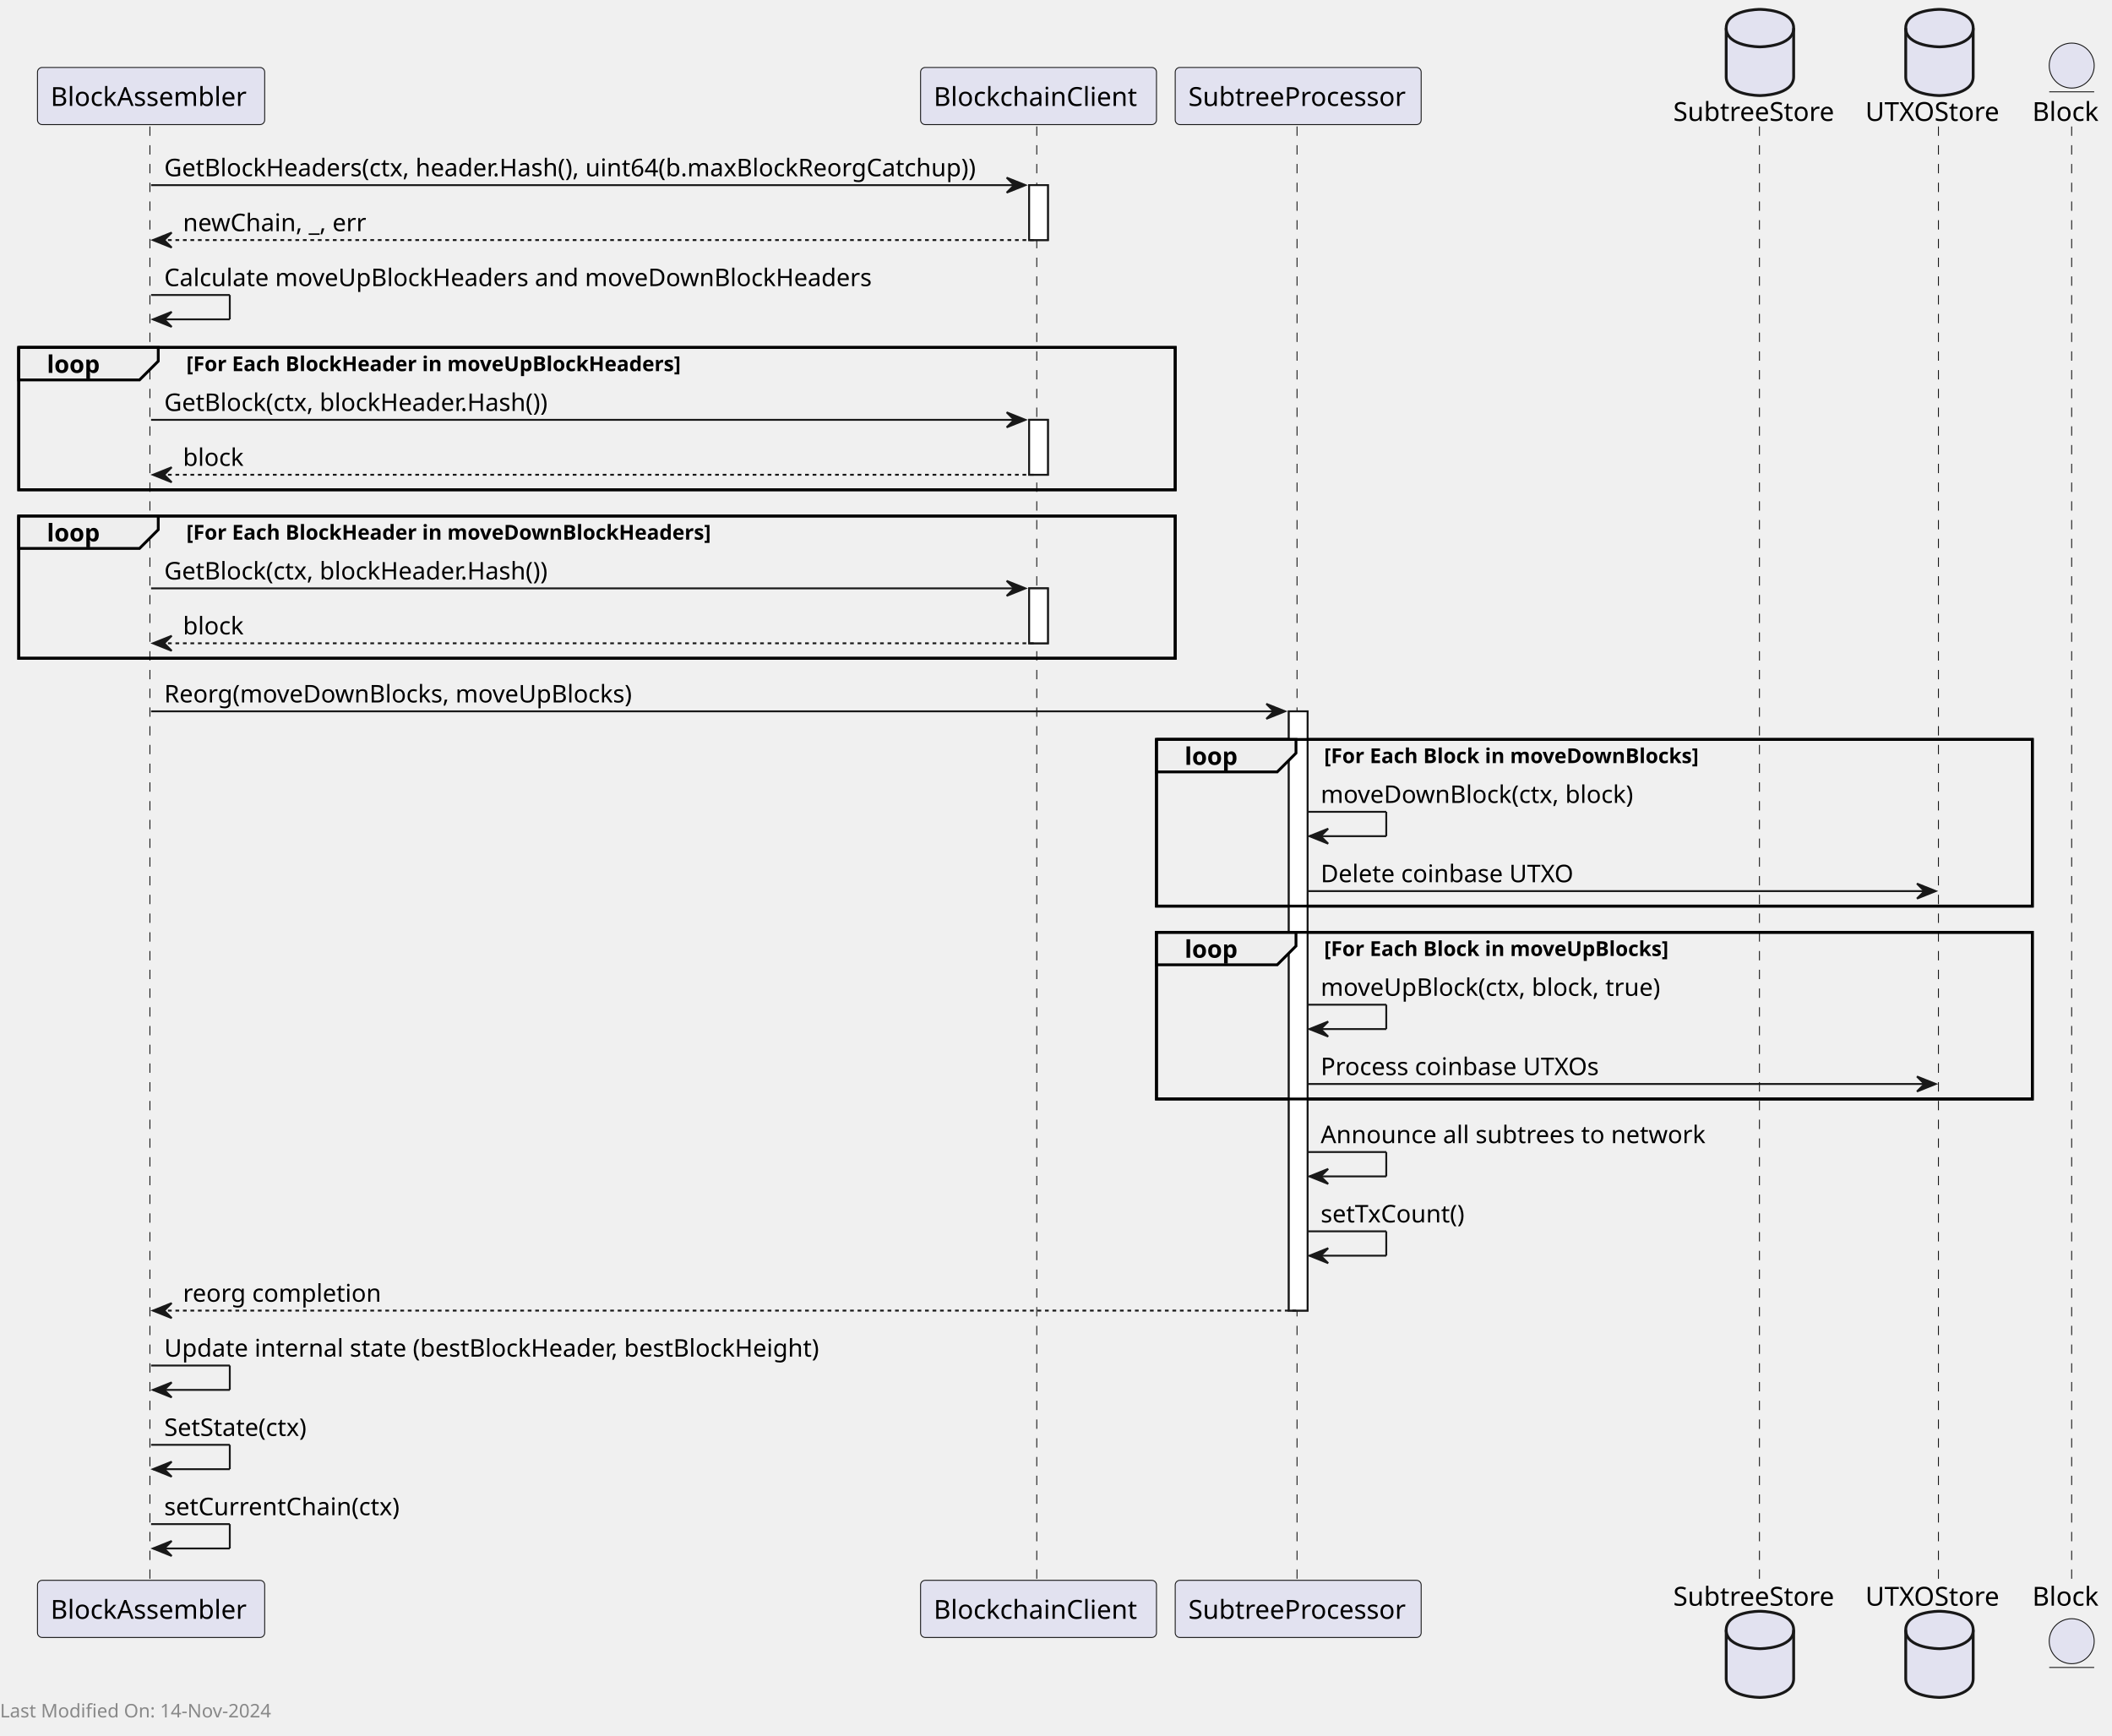
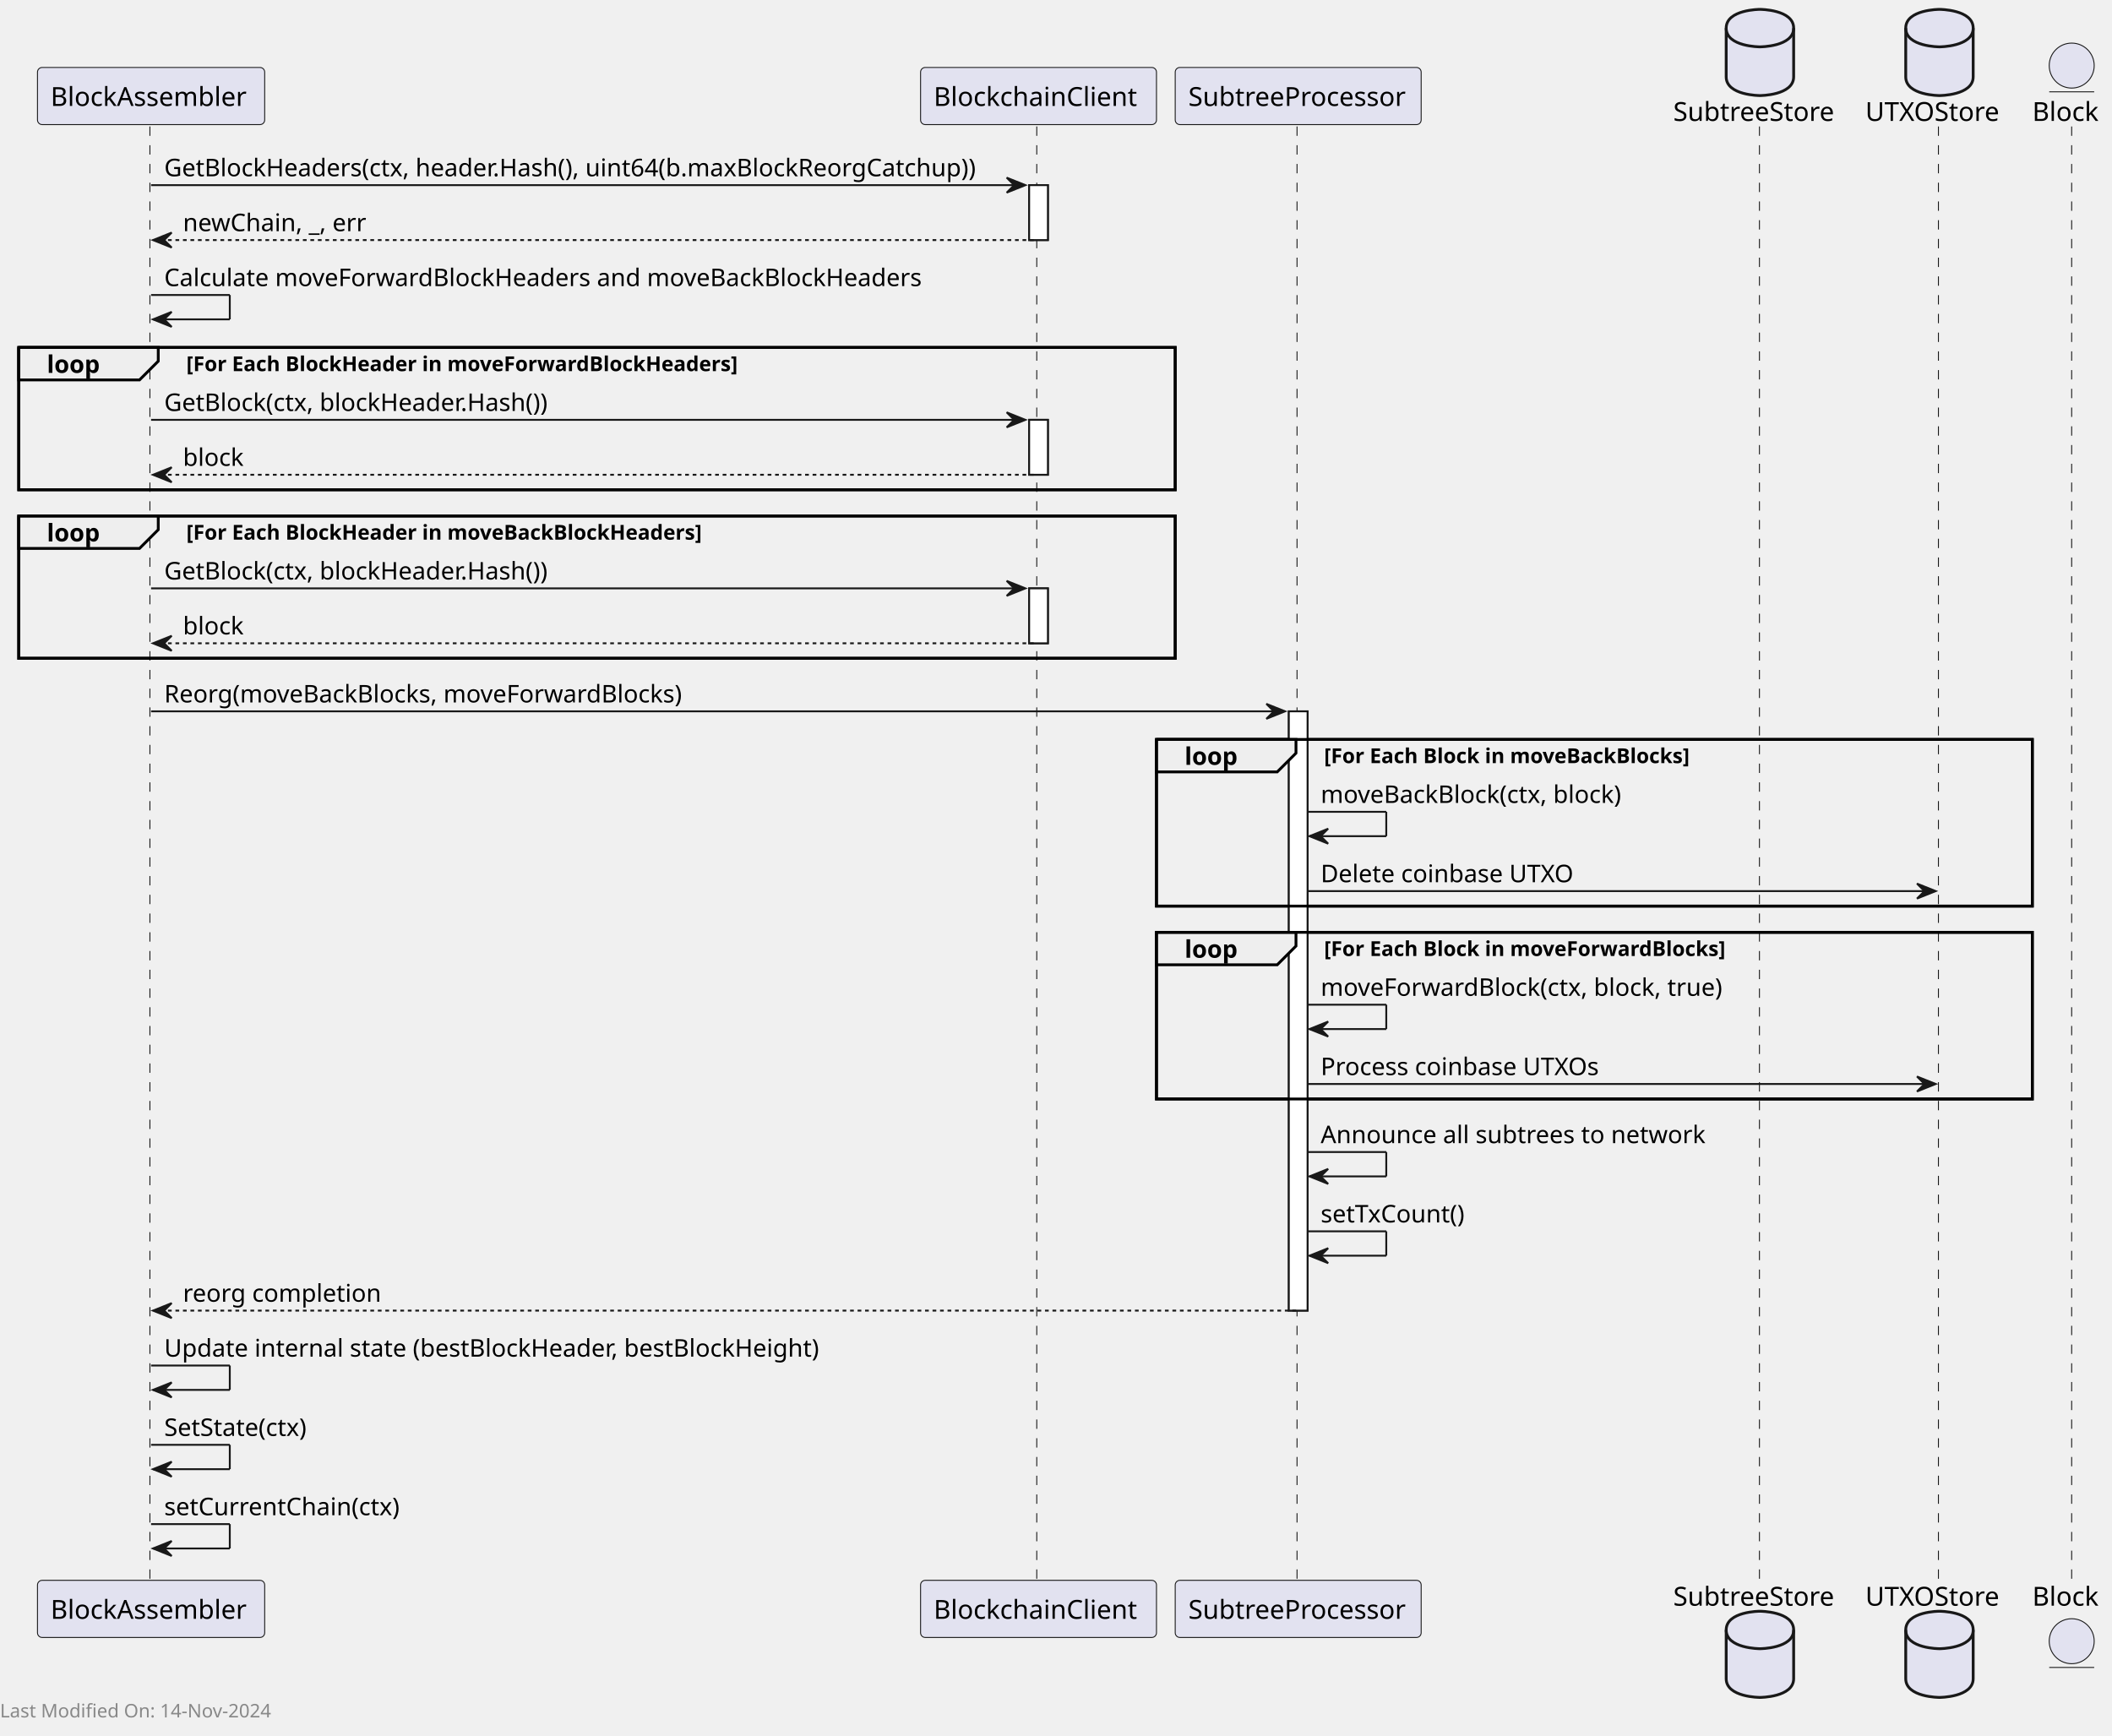
<svg xmlns="http://www.w3.org/2000/svg" contentStyleType="text/css" height="926px" preserveAspectRatio="none" style="width:1127px;height:926px;background:#FFFFFF;" version="1.1" viewBox="0 0 1127 926" width="1127px" zoomAndPan="magnify">
  <defs />
  <g>
    <rect fill="#FFFFFF" height="29.311" style="stroke:#181818;stroke-width:1.0;" width="10" x="549.175" y="98.799" />
    <rect fill="#FFFFFF" height="29.311" style="stroke:#181818;stroke-width:1.0;" width="10" x="549.175" y="224.041" />
    <rect fill="#FFFFFF" height="29.311" style="stroke:#181818;stroke-width:1.0;" width="10" x="549.175" y="313.973" />
    <rect fill="#FFFFFF" height="319.795" style="stroke:#181818;stroke-width:1.0;" width="10" x="687.738" y="379.594" />
    <rect fill="none" height="75.932" style="stroke:#000000;stroke-width:1.5;" width="617.117" x="10" y="185.42" />
    <rect fill="none" height="75.932" style="stroke:#000000;stroke-width:1.5;" width="617.117" x="10" y="275.352" />
    <rect fill="none" height="88.932" style="stroke:#000000;stroke-width:1.5;" width="467.359" x="617.117" y="394.594" />
    <rect fill="none" height="88.932" style="stroke:#000000;stroke-width:1.5;" width="467.359" x="617.117" y="497.525" />
    <line style="stroke:#181818;stroke-width:0.5;stroke-dasharray:5.0,5.0;" x1="80" x2="80" y1="67.488" y2="844.32" />
    <line style="stroke:#181818;stroke-width:0.5;stroke-dasharray:5.0,5.0;" x1="553.233" x2="553.233" y1="67.488" y2="844.32" />
    <line style="stroke:#181818;stroke-width:0.5;stroke-dasharray:5.0,5.0;" x1="692.117" x2="692.117" y1="67.488" y2="844.32" />
    <line style="stroke:#181818;stroke-width:0.5;stroke-dasharray:5.0,5.0;" x1="938.87" x2="938.87" y1="67.488" y2="844.32" />
    <line style="stroke:#181818;stroke-width:0.5;stroke-dasharray:5.0,5.0;" x1="1034.379" x2="1034.379" y1="67.488" y2="844.32" />
    <line style="stroke:#181818;stroke-width:0.5;stroke-dasharray:5.0,5.0;" x1="1105.476" x2="1105.476" y1="67.488" y2="844.32" />
    <rect fill="#E2E2F0" height="30.488" rx="2.5" ry="2.5" style="stroke:#181818;stroke-width:0.5;" width="121.242" x="20" y="36" />
    <text fill="#000000" font-family="sans-serif" font-size="14" lengthAdjust="spacing" textLength="107.242" x="27" y="56.535">BlockAssembler</text>
    <rect fill="#E2E2F0" height="30.488" rx="2.5" ry="2.5" style="stroke:#181818;stroke-width:0.5;" width="121.242" x="20" y="843.32" />
    <text fill="#000000" font-family="sans-serif" font-size="14" lengthAdjust="spacing" textLength="107.242" x="27" y="863.856">BlockAssembler</text>
    <rect fill="#E2E2F0" height="30.488" rx="2.5" ry="2.5" style="stroke:#181818;stroke-width:0.5;" width="125.884" x="491.233" y="36" />
    <text fill="#000000" font-family="sans-serif" font-size="14" lengthAdjust="spacing" textLength="111.884" x="498.233" y="56.535">BlockchainClient</text>
    <rect fill="#E2E2F0" height="30.488" rx="2.5" ry="2.5" style="stroke:#181818;stroke-width:0.5;" width="125.884" x="491.233" y="843.32" />
    <text fill="#000000" font-family="sans-serif" font-size="14" lengthAdjust="spacing" textLength="111.884" x="498.233" y="863.856">BlockchainClient</text>
    <rect fill="#E2E2F0" height="30.488" rx="2.5" ry="2.5" style="stroke:#181818;stroke-width:0.5;" width="131.243" x="627.117" y="36" />
    <text fill="#000000" font-family="sans-serif" font-size="14" lengthAdjust="spacing" textLength="117.243" x="634.117" y="56.535">SubtreeProcessor</text>
    <rect fill="#E2E2F0" height="30.488" rx="2.5" ry="2.5" style="stroke:#181818;stroke-width:0.5;" width="131.243" x="627.117" y="843.32" />
    <text fill="#000000" font-family="sans-serif" font-size="14" lengthAdjust="spacing" textLength="117.243" x="634.117" y="863.856">SubtreeProcessor</text>
    <text fill="#000000" font-family="sans-serif" font-size="14" lengthAdjust="spacing" textLength="86.509" x="892.87" y="64.535">SubtreeStore</text>
    <path d="M921.125,15 C921.125,5 939.125,5 939.125,5 C939.125,5 957.125,5 957.125,15 L957.125,41 C957.125,51 939.125,51 939.125,51 C939.125,51 921.125,51 921.125,41 L921.125,15 " fill="#E2E2F0" style="stroke:#181818;stroke-width:1.5;" />
    <path d="M921.125,15 C921.125,25 939.125,25 939.125,25 C939.125,25 957.125,25 957.125,15 " fill="none" style="stroke:#181818;stroke-width:1.5;" />
    <text fill="#000000" font-family="sans-serif" font-size="14" lengthAdjust="spacing" textLength="86.509" x="892.87" y="856.856">SubtreeStore</text>
    <path d="M921.125,869.809 C921.125,859.809 939.125,859.809 939.125,859.809 C939.125,859.809 957.125,859.809 957.125,869.809 L957.125,895.809 C957.125,905.809 939.125,905.809 939.125,905.809 C939.125,905.809 921.125,905.809 921.125,895.809 L921.125,869.809 " fill="#E2E2F0" style="stroke:#181818;stroke-width:1.5;" />
    <path d="M921.125,869.809 C921.125,879.809 939.125,879.809 939.125,879.809 C939.125,879.809 957.125,879.809 957.125,869.809 " fill="none" style="stroke:#181818;stroke-width:1.5;" />
    <text fill="#000000" font-family="sans-serif" font-size="14" lengthAdjust="spacing" textLength="73.097" x="995.379" y="64.535">UTXOStore</text>
    <path d="M1016.927,15 C1016.927,5 1034.927,5 1034.927,5 C1034.927,5 1052.927,5 1052.927,15 L1052.927,41 C1052.927,51 1034.927,51 1034.927,51 C1034.927,51 1016.927,51 1016.927,41 L1016.927,15 " fill="#E2E2F0" style="stroke:#181818;stroke-width:1.5;" />
    <path d="M1016.927,15 C1016.927,25 1034.927,25 1034.927,25 C1034.927,25 1052.927,25 1052.927,15 " fill="none" style="stroke:#181818;stroke-width:1.5;" />
    <text fill="#000000" font-family="sans-serif" font-size="14" lengthAdjust="spacing" textLength="73.097" x="995.379" y="856.856">UTXOStore</text>
    <path d="M1016.927,869.809 C1016.927,859.809 1034.927,859.809 1034.927,859.809 C1034.927,859.809 1052.927,859.809 1052.927,869.809 L1052.927,895.809 C1052.927,905.809 1034.927,905.809 1034.927,905.809 C1034.927,905.809 1016.927,905.809 1016.927,895.809 L1016.927,869.809 " fill="#E2E2F0" style="stroke:#181818;stroke-width:1.5;" />
    <path d="M1016.927,869.809 C1016.927,879.809 1034.927,879.809 1034.927,879.809 C1034.927,879.809 1052.927,879.809 1052.927,869.809 " fill="none" style="stroke:#181818;stroke-width:1.5;" />
    <text fill="#000000" font-family="sans-serif" font-size="14" lengthAdjust="spacing" textLength="36.053" x="1084.476" y="64.535">Block</text>
    <ellipse cx="1105.502" cy="35" fill="#E2E2F0" rx="12" ry="12" style="stroke:#181818;stroke-width:0.5;" />
    <line style="stroke:#181818;stroke-width:0.5;" x1="1093.502" x2="1117.502" y1="49" y2="49" />
    <text fill="#000000" font-family="sans-serif" font-size="14" lengthAdjust="spacing" textLength="36.053" x="1084.476" y="856.856">Block</text>
    <ellipse cx="1105.502" cy="875.809" fill="#E2E2F0" rx="12" ry="12" style="stroke:#181818;stroke-width:0.5;" />
    <line style="stroke:#181818;stroke-width:0.5;" x1="1093.502" x2="1117.502" y1="889.809" y2="889.809" />
    <rect fill="#FFFFFF" height="29.311" style="stroke:#181818;stroke-width:1.0;" width="10" x="549.175" y="98.799" />
    <rect fill="#FFFFFF" height="29.311" style="stroke:#181818;stroke-width:1.0;" width="10" x="549.175" y="224.041" />
    <rect fill="#FFFFFF" height="29.311" style="stroke:#181818;stroke-width:1.0;" width="10" x="549.175" y="313.973" />
    <rect fill="#FFFFFF" height="319.795" style="stroke:#181818;stroke-width:1.0;" width="10" x="687.738" y="379.594" />
    <polygon fill="#181818" points="537.175,94.799,547.175,98.799,537.175,102.799,541.175,98.799" style="stroke:#181818;stroke-width:1.0;" />
    <line style="stroke:#181818;stroke-width:1.0;" x1="80.621" x2="543.175" y1="98.799" y2="98.799" />
    <text fill="#000000" font-family="sans-serif" font-size="13" lengthAdjust="spacing" textLength="449.554" x="87.621" y="94.057">GetBlockHeaders(ctx, header.Hash(), uint64(b.maxBlockReorgCatchup))</text>
    <polygon fill="#181818" points="91.621,124.109,81.621,128.109,91.621,132.109,87.621,128.109" style="stroke:#181818;stroke-width:1.0;" />
    <line style="stroke:#181818;stroke-width:1.0;stroke-dasharray:2.0,2.0;" x1="85.621" x2="553.175" y1="128.109" y2="128.109" />
    <text fill="#000000" font-family="sans-serif" font-size="13" lengthAdjust="spacing" textLength="102.229" x="97.621" y="123.367">newChain, _, err</text>
    <line style="stroke:#181818;stroke-width:1.0;" x1="80.621" x2="122.621" y1="157.42" y2="157.42" />
    <line style="stroke:#181818;stroke-width:1.0;" x1="122.621" x2="122.621" y1="157.42" y2="170.42" />
    <line style="stroke:#181818;stroke-width:1.0;" x1="81.621" x2="122.621" y1="170.42" y2="170.42" />
    <polygon fill="#181818" points="91.621,166.42,81.621,170.42,91.621,174.42,87.621,170.42" style="stroke:#181818;stroke-width:1.0;" />
-     <text fill="#000000" font-family="sans-serif" font-size="13" lengthAdjust="spacing" textLength="384.3" x="87.621" y="152.678">Calculate moveUpBlockHeaders and moveDownBlockHeaders</text>
+     <text fill="#000000" font-family="sans-serif" font-size="13" lengthAdjust="spacing" textLength="384.3" x="87.621" y="152.678">Calculate moveForwardBlockHeaders and moveBackBlockHeaders</text>
    <path d="M10,185.42 L84.447,185.42 L84.447,192.731 L74.447,202.731 L10,202.731 L10,185.42 " fill="#EEEEEE" style="stroke:#000000;stroke-width:1.5;" />
    <rect fill="none" height="75.932" style="stroke:#000000;stroke-width:1.5;" width="617.117" x="10" y="185.42" />
    <text fill="#000000" font-family="sans-serif" font-size="13" font-weight="bold" lengthAdjust="spacing" textLength="29.447" x="25" y="198.988">loop</text>
-     <text fill="#000000" font-family="sans-serif" font-size="11" font-weight="bold" lengthAdjust="spacing" textLength="271.375" x="99.447" y="198.055">[For Each BlockHeader in moveUpBlockHeaders]</text>
+     <text fill="#000000" font-family="sans-serif" font-size="11" font-weight="bold" lengthAdjust="spacing" textLength="271.375" x="99.447" y="198.055">[For Each BlockHeader in moveForwardBlockHeaders]</text>
    <polygon fill="#181818" points="537.175,220.041,547.175,224.041,537.175,228.041,541.175,224.041" style="stroke:#181818;stroke-width:1.0;" />
    <line style="stroke:#181818;stroke-width:1.0;" x1="80.621" x2="543.175" y1="224.041" y2="224.041" />
    <text fill="#000000" font-family="sans-serif" font-size="13" lengthAdjust="spacing" textLength="214.049" x="87.621" y="219.299">GetBlock(ctx, blockHeader.Hash())</text>
    <polygon fill="#181818" points="91.621,249.352,81.621,253.352,91.621,257.352,87.621,253.352" style="stroke:#181818;stroke-width:1.0;" />
    <line style="stroke:#181818;stroke-width:1.0;stroke-dasharray:2.0,2.0;" x1="85.621" x2="553.175" y1="253.352" y2="253.352" />
    <text fill="#000000" font-family="sans-serif" font-size="13" lengthAdjust="spacing" textLength="34.182" x="97.621" y="248.609">block</text>
    <path d="M10,275.352 L84.447,275.352 L84.447,282.662 L74.447,292.662 L10,292.662 L10,275.352 " fill="#EEEEEE" style="stroke:#000000;stroke-width:1.5;" />
    <rect fill="none" height="75.932" style="stroke:#000000;stroke-width:1.5;" width="617.117" x="10" y="275.352" />
    <text fill="#000000" font-family="sans-serif" font-size="13" font-weight="bold" lengthAdjust="spacing" textLength="29.447" x="25" y="288.92">loop</text>
-     <text fill="#000000" font-family="sans-serif" font-size="11" font-weight="bold" lengthAdjust="spacing" textLength="288.449" x="99.447" y="287.986">[For Each BlockHeader in moveDownBlockHeaders]</text>
+     <text fill="#000000" font-family="sans-serif" font-size="11" font-weight="bold" lengthAdjust="spacing" textLength="288.449" x="99.447" y="287.986">[For Each BlockHeader in moveBackBlockHeaders]</text>
    <polygon fill="#181818" points="537.175,309.973,547.175,313.973,537.175,317.973,541.175,313.973" style="stroke:#181818;stroke-width:1.0;" />
    <line style="stroke:#181818;stroke-width:1.0;" x1="80.621" x2="543.175" y1="313.973" y2="313.973" />
    <text fill="#000000" font-family="sans-serif" font-size="13" lengthAdjust="spacing" textLength="214.049" x="87.621" y="309.231">GetBlock(ctx, blockHeader.Hash())</text>
    <polygon fill="#181818" points="91.621,339.283,81.621,343.283,91.621,347.283,87.621,343.283" style="stroke:#181818;stroke-width:1.0;" />
    <line style="stroke:#181818;stroke-width:1.0;stroke-dasharray:2.0,2.0;" x1="85.621" x2="553.175" y1="343.283" y2="343.283" />
    <text fill="#000000" font-family="sans-serif" font-size="13" lengthAdjust="spacing" textLength="34.182" x="97.621" y="338.541">block</text>
    <polygon fill="#181818" points="675.738,375.594,685.738,379.594,675.738,383.594,679.738,379.594" style="stroke:#181818;stroke-width:1.0;" />
    <line style="stroke:#181818;stroke-width:1.0;" x1="80.621" x2="681.738" y1="379.594" y2="379.594" />
-     <text fill="#000000" font-family="sans-serif" font-size="13" lengthAdjust="spacing" textLength="254.947" x="87.621" y="374.852">Reorg(moveDownBlocks, moveUpBlocks)</text>
+     <text fill="#000000" font-family="sans-serif" font-size="13" lengthAdjust="spacing" textLength="254.947" x="87.621" y="374.852">Reorg(moveBackBlocks, moveForwardBlocks)</text>
    <path d="M617.117,394.594 L691.563,394.594 L691.563,401.904 L681.563,411.904 L617.117,411.904 L617.117,394.594 " fill="#EEEEEE" style="stroke:#000000;stroke-width:1.5;" />
    <rect fill="none" height="88.932" style="stroke:#000000;stroke-width:1.5;" width="467.359" x="617.117" y="394.594" />
    <text fill="#000000" font-family="sans-serif" font-size="13" font-weight="bold" lengthAdjust="spacing" textLength="29.447" x="632.117" y="408.162">loop</text>
-     <text fill="#000000" font-family="sans-serif" font-size="11" font-weight="bold" lengthAdjust="spacing" textLength="207.99" x="706.563" y="407.228">[For Each Block in moveDownBlocks]</text>
+     <text fill="#000000" font-family="sans-serif" font-size="11" font-weight="bold" lengthAdjust="spacing" textLength="207.99" x="706.563" y="407.228">[For Each Block in moveBackBlocks]</text>
    <line style="stroke:#181818;stroke-width:1.0;" x1="697.738" x2="739.738" y1="433.215" y2="433.215" />
    <line style="stroke:#181818;stroke-width:1.0;" x1="739.738" x2="739.738" y1="433.215" y2="446.215" />
    <line style="stroke:#181818;stroke-width:1.0;" x1="698.738" x2="739.738" y1="446.215" y2="446.215" />
    <polygon fill="#181818" points="708.738,442.215,698.738,446.215,708.738,450.215,704.738,446.215" style="stroke:#181818;stroke-width:1.0;" />
-     <text fill="#000000" font-family="sans-serif" font-size="13" lengthAdjust="spacing" textLength="173.735" x="704.738" y="428.473">moveDownBlock(ctx, block)</text>
+     <text fill="#000000" font-family="sans-serif" font-size="13" lengthAdjust="spacing" textLength="173.735" x="704.738" y="428.473">moveBackBlock(ctx, block)</text>
    <polygon fill="#181818" points="1022.927,471.525,1032.927,475.525,1022.927,479.525,1026.927,475.525" style="stroke:#181818;stroke-width:1.0;" />
    <line style="stroke:#181818;stroke-width:1.0;" x1="697.738" x2="1028.927" y1="475.525" y2="475.525" />
    <text fill="#000000" font-family="sans-serif" font-size="13" lengthAdjust="spacing" textLength="139.477" x="704.738" y="470.783">Delete coinbase UTXO</text>
    <path d="M617.117,497.525 L691.563,497.525 L691.563,504.836 L681.563,514.836 L617.117,514.836 L617.117,497.525 " fill="#EEEEEE" style="stroke:#000000;stroke-width:1.5;" />
    <rect fill="none" height="88.932" style="stroke:#000000;stroke-width:1.5;" width="467.359" x="617.117" y="497.525" />
    <text fill="#000000" font-family="sans-serif" font-size="13" font-weight="bold" lengthAdjust="spacing" textLength="29.447" x="632.117" y="511.094">loop</text>
-     <text fill="#000000" font-family="sans-serif" font-size="11" font-weight="bold" lengthAdjust="spacing" textLength="190.916" x="706.563" y="510.16">[For Each Block in moveUpBlocks]</text>
+     <text fill="#000000" font-family="sans-serif" font-size="11" font-weight="bold" lengthAdjust="spacing" textLength="190.916" x="706.563" y="510.16">[For Each Block in moveForwardBlocks]</text>
    <line style="stroke:#181818;stroke-width:1.0;" x1="697.738" x2="739.738" y1="536.146" y2="536.146" />
    <line style="stroke:#181818;stroke-width:1.0;" x1="739.738" x2="739.738" y1="536.146" y2="549.146" />
    <line style="stroke:#181818;stroke-width:1.0;" x1="698.738" x2="739.738" y1="549.146" y2="549.146" />
    <polygon fill="#181818" points="708.738,545.146,698.738,549.146,708.738,553.146,704.738,549.146" style="stroke:#181818;stroke-width:1.0;" />
-     <text fill="#000000" font-family="sans-serif" font-size="13" lengthAdjust="spacing" textLength="188.836" x="704.738" y="531.404">moveUpBlock(ctx, block, true)</text>
+     <text fill="#000000" font-family="sans-serif" font-size="13" lengthAdjust="spacing" textLength="188.836" x="704.738" y="531.404">moveForwardBlock(ctx, block, true)</text>
    <polygon fill="#181818" points="1022.927,574.457,1032.927,578.457,1022.927,582.457,1026.927,578.457" style="stroke:#181818;stroke-width:1.0;" />
    <line style="stroke:#181818;stroke-width:1.0;" x1="697.738" x2="1028.927" y1="578.457" y2="578.457" />
    <text fill="#000000" font-family="sans-serif" font-size="13" lengthAdjust="spacing" textLength="153.664" x="704.738" y="573.715">Process coinbase UTXOs</text>
    <line style="stroke:#181818;stroke-width:1.0;" x1="697.738" x2="739.738" y1="614.768" y2="614.768" />
    <line style="stroke:#181818;stroke-width:1.0;" x1="739.738" x2="739.738" y1="614.768" y2="627.768" />
    <line style="stroke:#181818;stroke-width:1.0;" x1="698.738" x2="739.738" y1="627.768" y2="627.768" />
    <polygon fill="#181818" points="708.738,623.768,698.738,627.768,708.738,631.768,704.738,627.768" style="stroke:#181818;stroke-width:1.0;" />
    <text fill="#000000" font-family="sans-serif" font-size="13" lengthAdjust="spacing" textLength="212.386" x="704.738" y="610.025">Announce all subtrees to network</text>
    <line style="stroke:#181818;stroke-width:1.0;" x1="697.738" x2="739.738" y1="657.078" y2="657.078" />
    <line style="stroke:#181818;stroke-width:1.0;" x1="739.738" x2="739.738" y1="657.078" y2="670.078" />
    <line style="stroke:#181818;stroke-width:1.0;" x1="698.738" x2="739.738" y1="670.078" y2="670.078" />
    <polygon fill="#181818" points="708.738,666.078,698.738,670.078,708.738,674.078,704.738,670.078" style="stroke:#181818;stroke-width:1.0;" />
    <text fill="#000000" font-family="sans-serif" font-size="13" lengthAdjust="spacing" textLength="81.358" x="704.738" y="652.336">setTxCount()</text>
    <polygon fill="#181818" points="91.621,695.389,81.621,699.389,91.621,703.389,87.621,699.389" style="stroke:#181818;stroke-width:1.0;" />
    <line style="stroke:#181818;stroke-width:1.0;stroke-dasharray:2.0,2.0;" x1="85.621" x2="691.738" y1="699.389" y2="699.389" />
    <text fill="#000000" font-family="sans-serif" font-size="13" lengthAdjust="spacing" textLength="108.723" x="97.621" y="694.646">reorg completion</text>
    <line style="stroke:#181818;stroke-width:1.0;" x1="80.621" x2="122.621" y1="728.699" y2="728.699" />
    <line style="stroke:#181818;stroke-width:1.0;" x1="122.621" x2="122.621" y1="728.699" y2="741.699" />
    <line style="stroke:#181818;stroke-width:1.0;" x1="81.621" x2="122.621" y1="741.699" y2="741.699" />
    <polygon fill="#181818" points="91.621,737.699,81.621,741.699,91.621,745.699,87.621,741.699" style="stroke:#181818;stroke-width:1.0;" />
    <text fill="#000000" font-family="sans-serif" font-size="13" lengthAdjust="spacing" textLength="359.798" x="87.621" y="723.957">Update internal state (bestBlockHeader, bestBlockHeight)</text>
    <line style="stroke:#181818;stroke-width:1.0;" x1="80.621" x2="122.621" y1="771.01" y2="771.01" />
    <line style="stroke:#181818;stroke-width:1.0;" x1="122.621" x2="122.621" y1="771.01" y2="784.01" />
    <line style="stroke:#181818;stroke-width:1.0;" x1="81.621" x2="122.621" y1="784.01" y2="784.01" />
    <polygon fill="#181818" points="91.621,780.01,81.621,784.01,91.621,788.01,87.621,784.01" style="stroke:#181818;stroke-width:1.0;" />
    <text fill="#000000" font-family="sans-serif" font-size="13" lengthAdjust="spacing" textLength="78.203" x="87.621" y="766.268">SetState(ctx)</text>
    <line style="stroke:#181818;stroke-width:1.0;" x1="80.621" x2="122.621" y1="813.32" y2="813.32" />
    <line style="stroke:#181818;stroke-width:1.0;" x1="122.621" x2="122.621" y1="813.32" y2="826.32" />
    <line style="stroke:#181818;stroke-width:1.0;" x1="81.621" x2="122.621" y1="826.32" y2="826.32" />
    <polygon fill="#181818" points="91.621,822.32,81.621,826.32,91.621,830.32,87.621,826.32" style="stroke:#181818;stroke-width:1.0;" />
    <text fill="#000000" font-family="sans-serif" font-size="13" lengthAdjust="spacing" textLength="130.622" x="87.621" y="808.578">setCurrentChain(ctx)</text>
    <text fill="#888888" font-family="sans-serif" font-size="10" lengthAdjust="spacing" textLength="154.839" x="0" y="916.477">Last Modified On: 14-Nov-2024</text>
  </g>
</svg>
